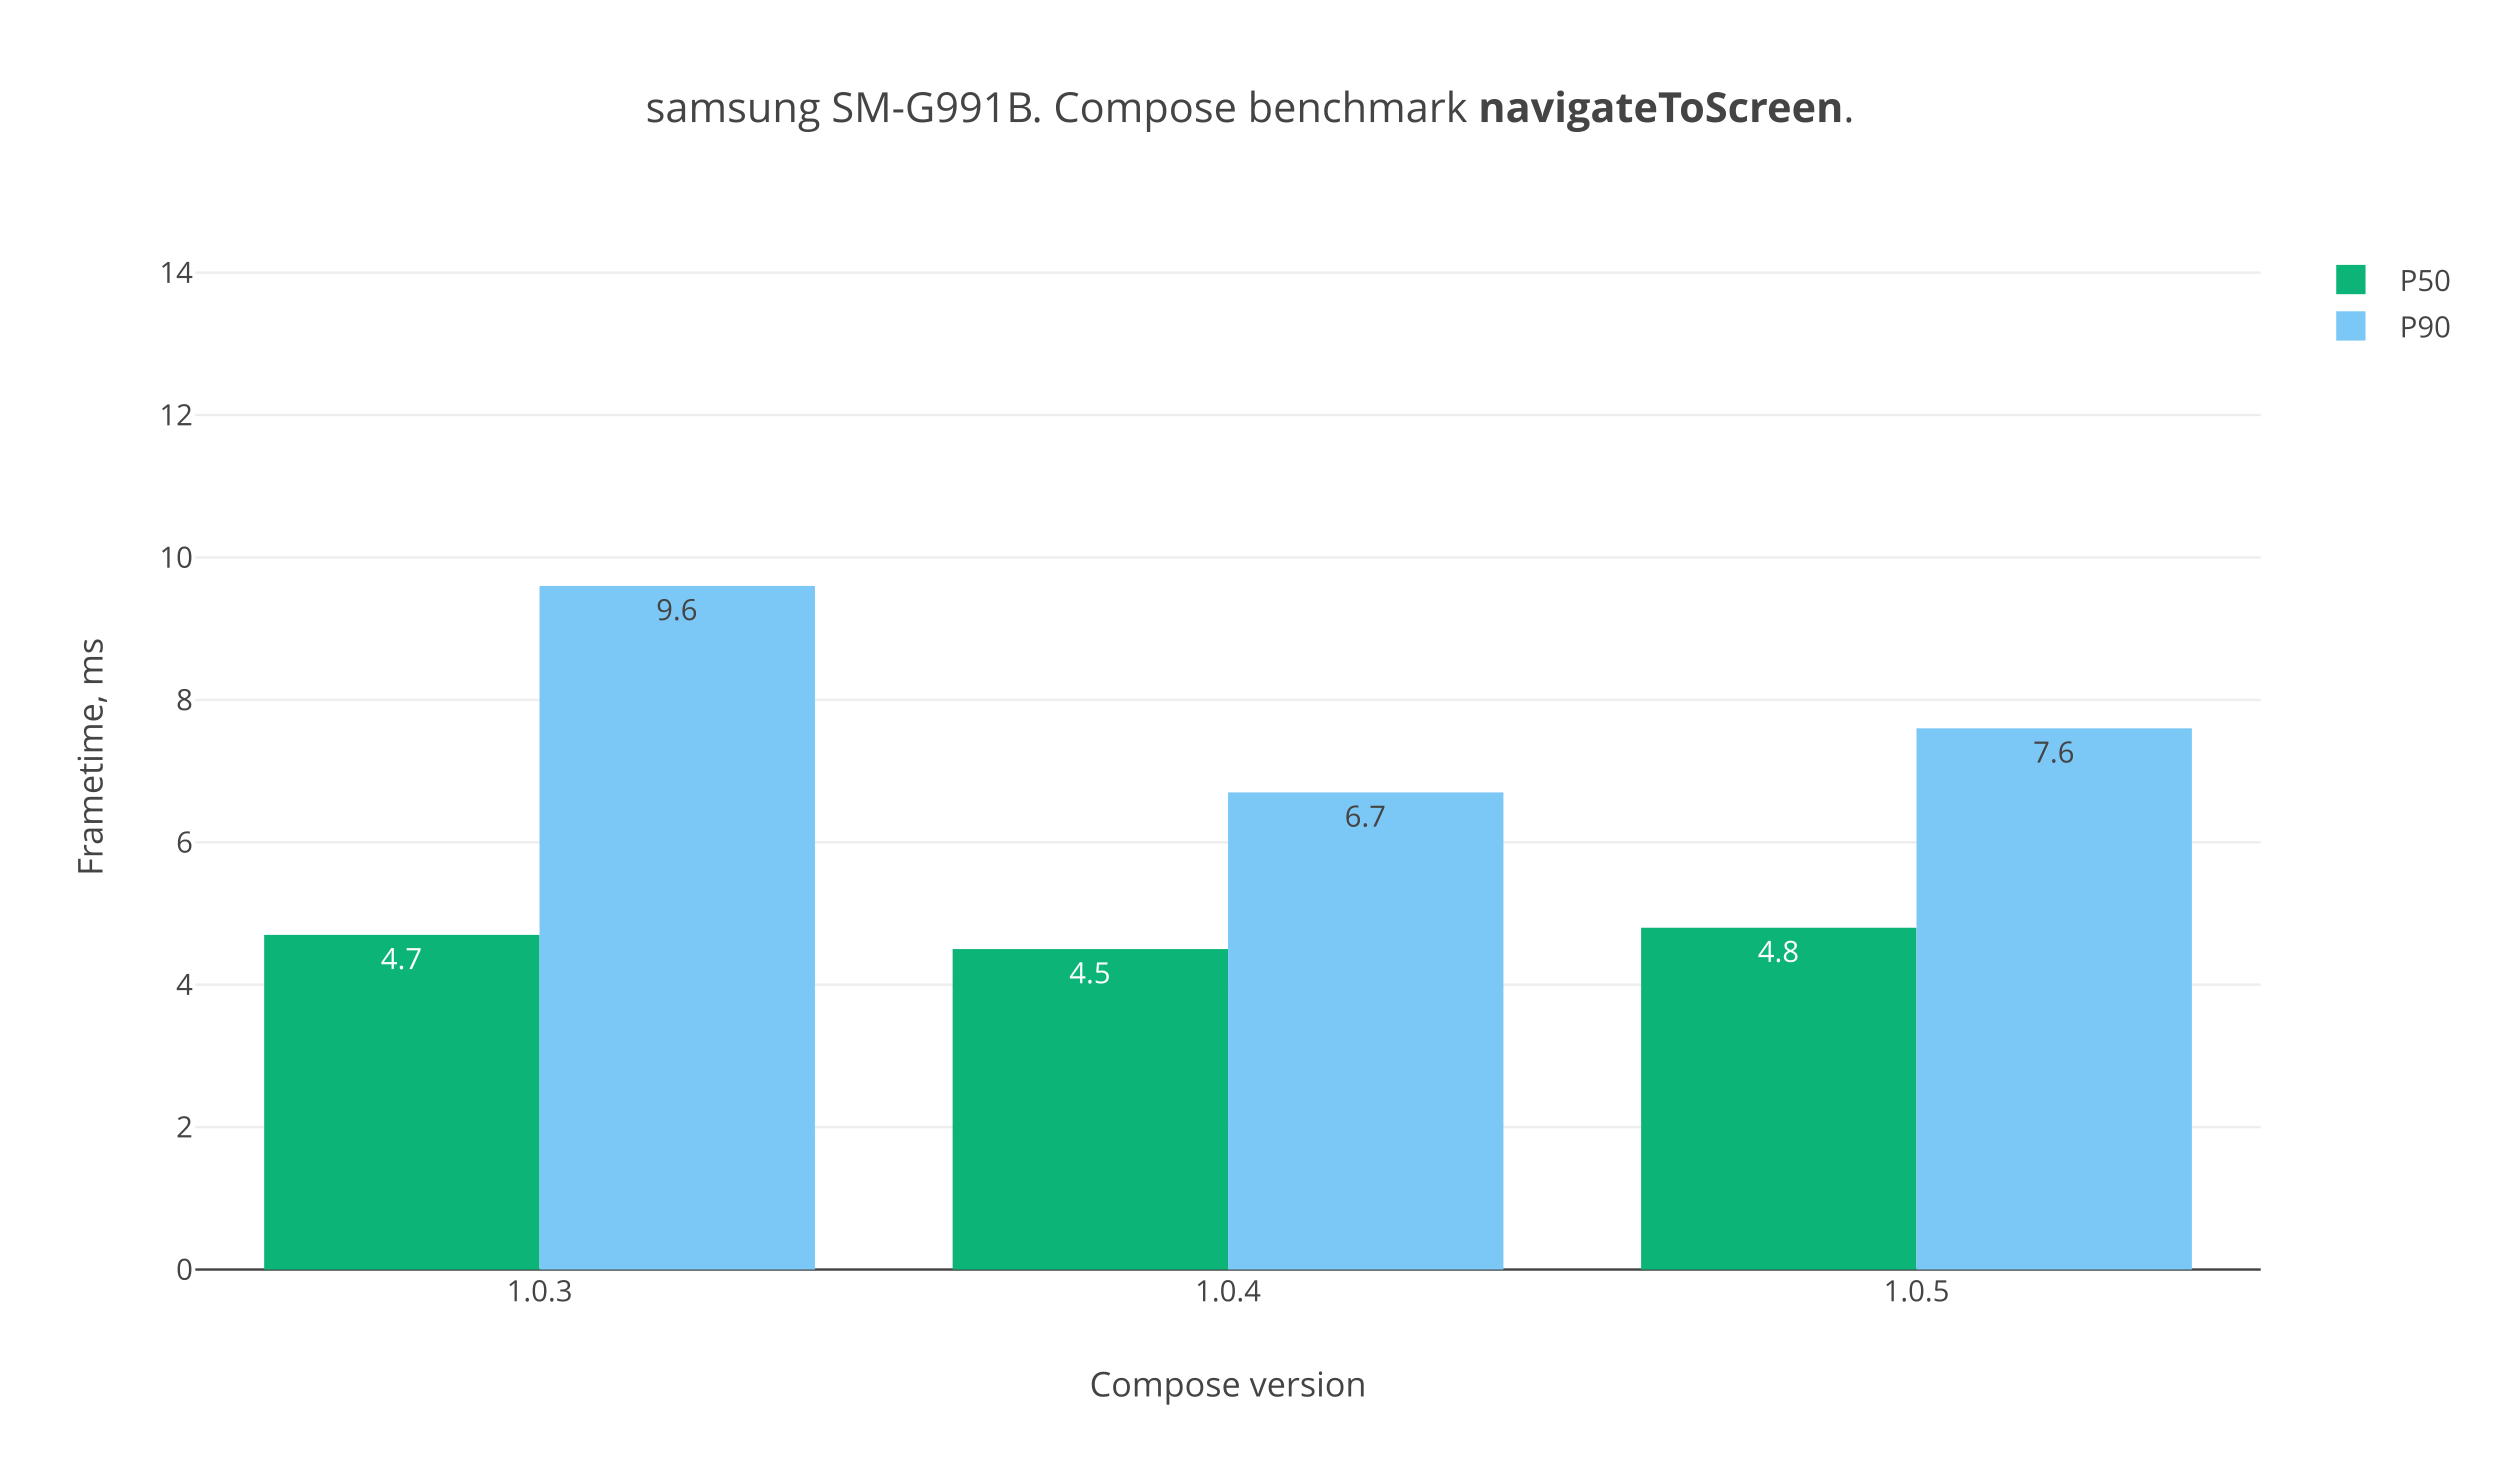
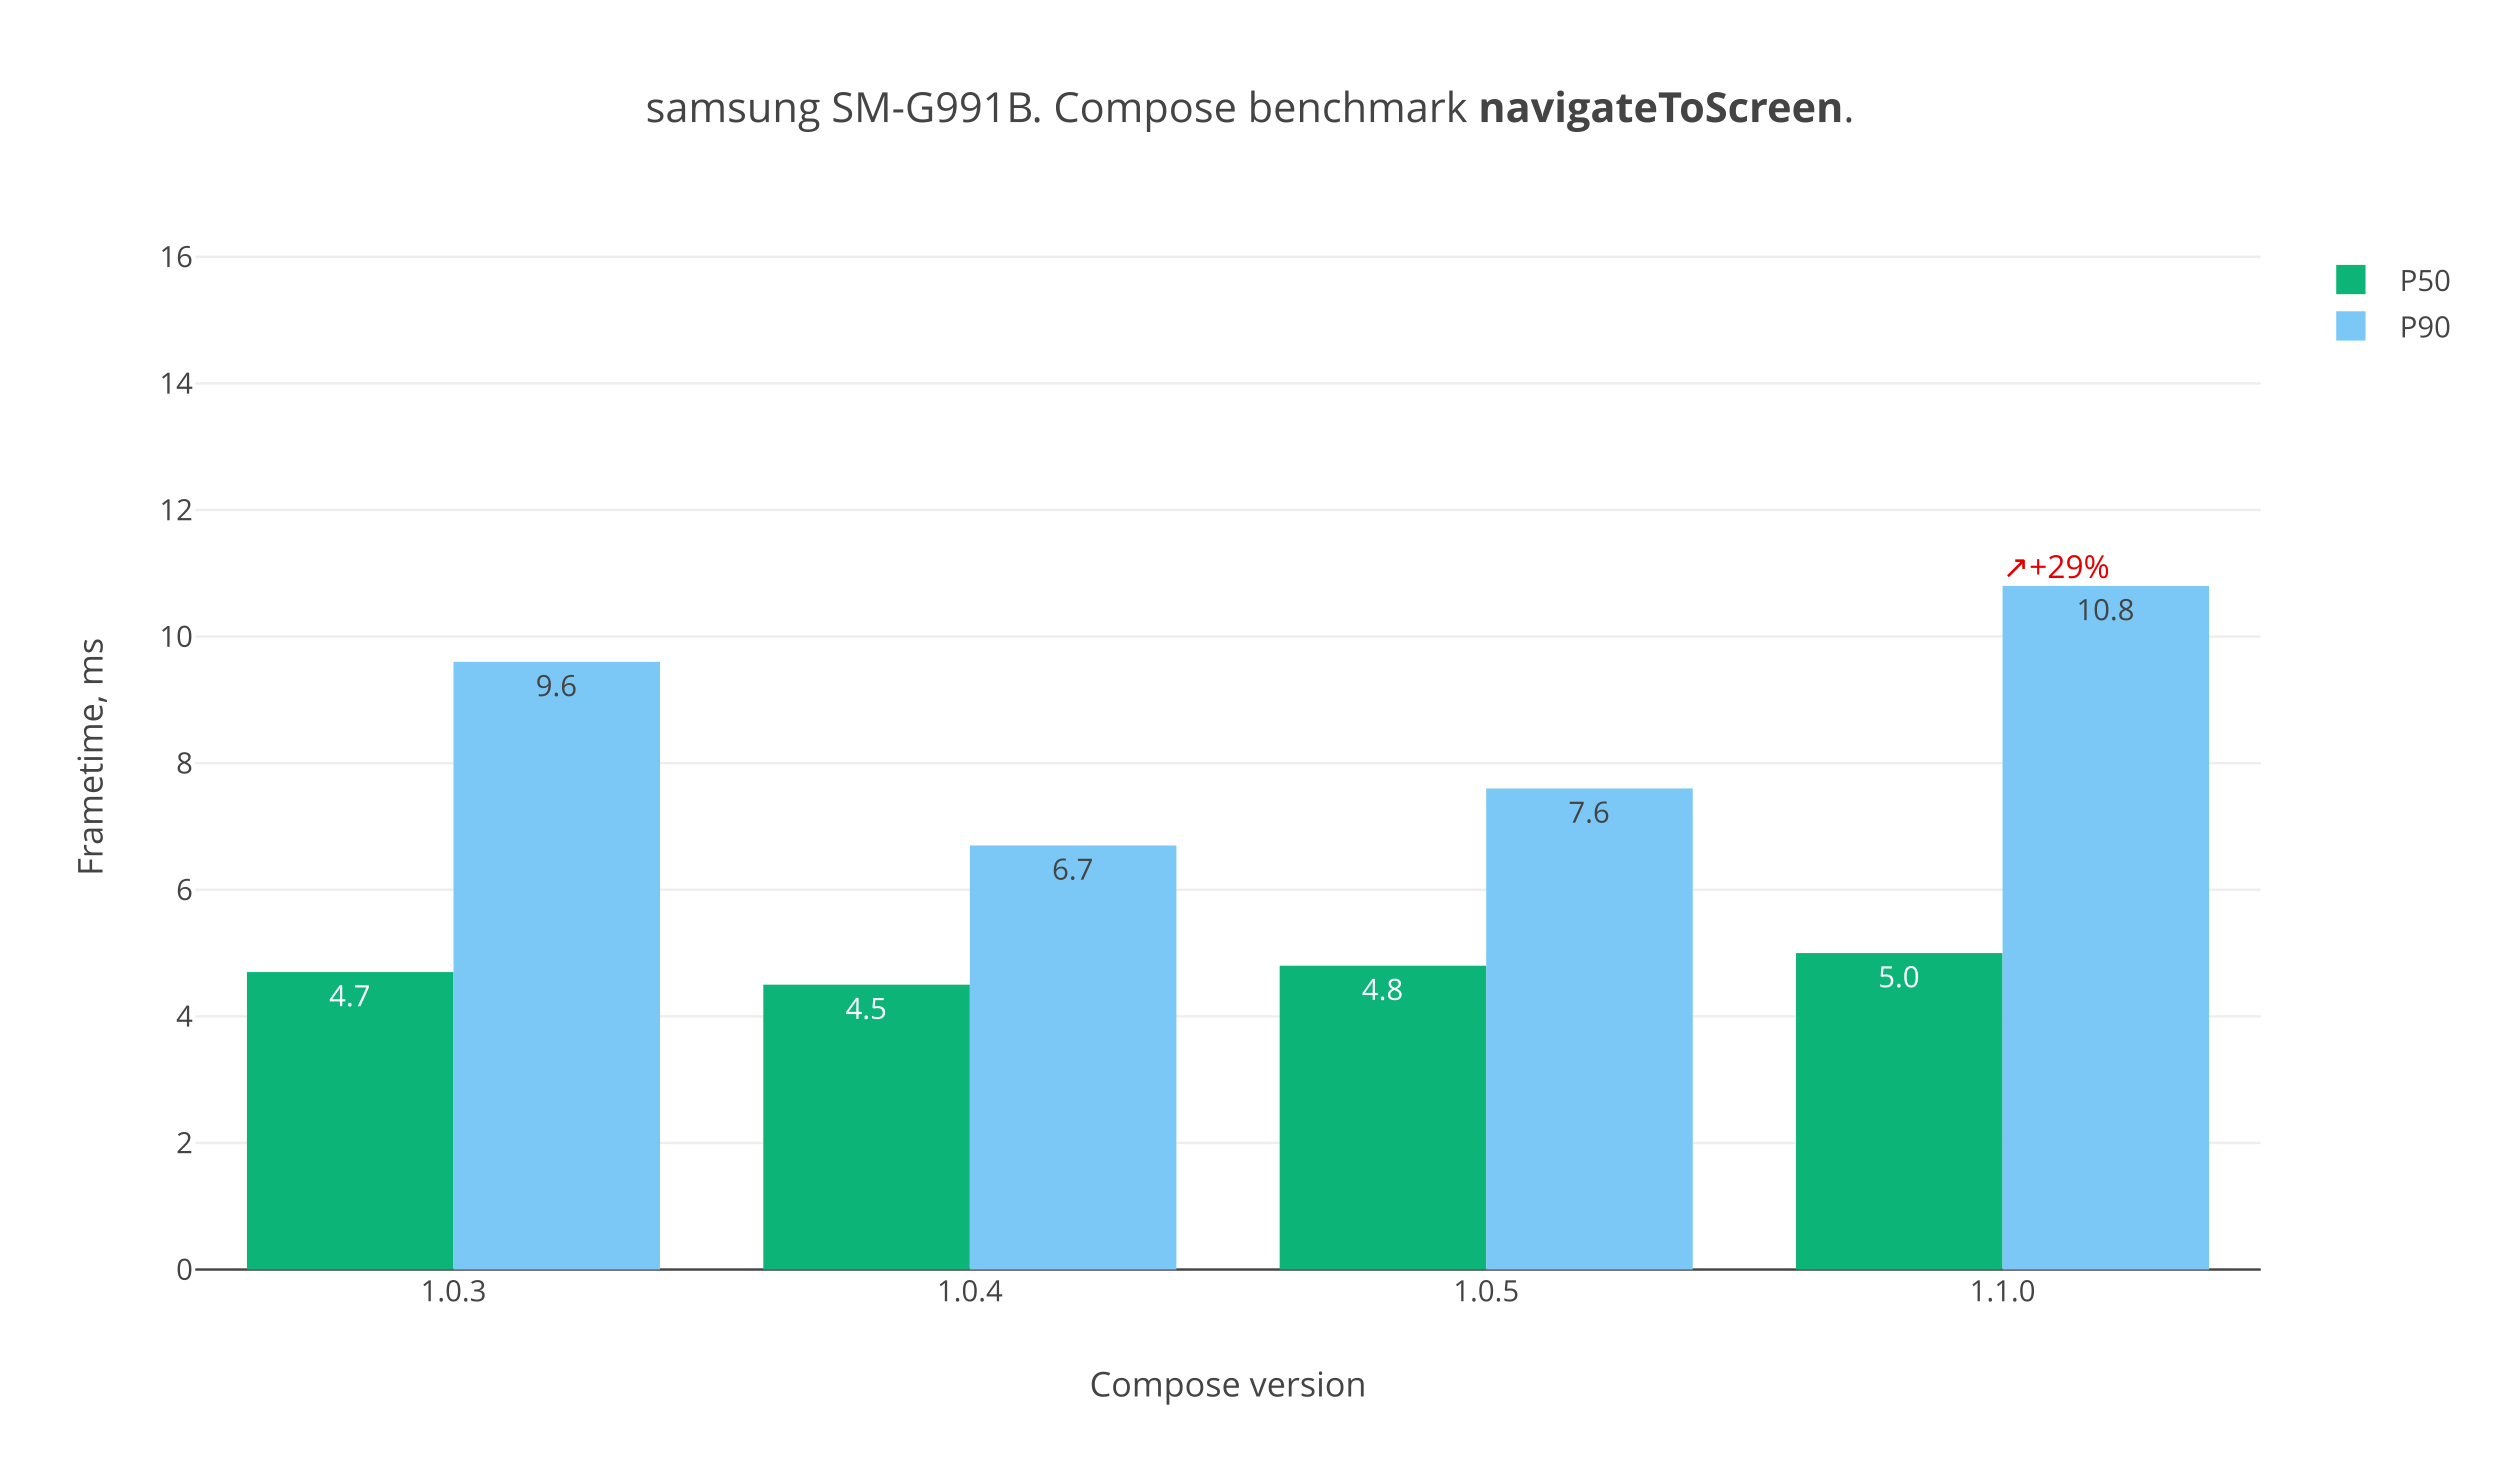
<svg xmlns="http://www.w3.org/2000/svg" class="main-svg" width="1024" height="600" style="" viewBox="0 0 1024 600">
  <rect x="0" y="0" width="1024" height="600" style="fill: rgb(255, 255, 255); fill-opacity: 1;" />
-   <defs id="defs-09679b">
+   <defs id="defs-f7fed3">
    <g class="clips">
-       <clipPath id="clip09679bxyplot" class="plotclip">
+       <clipPath id="clipf7fed3xyplot" class="plotclip">
        <rect width="846" height="420" />
      </clipPath>
-       <clipPath class="axesclip" id="clip09679bx">
+       <clipPath class="axesclip" id="clipf7fed3x">
        <rect x="80" y="0" width="846" height="600" />
      </clipPath>
-       <clipPath class="axesclip" id="clip09679by">
+       <clipPath class="axesclip" id="clipf7fed3y">
        <rect x="0" y="100" width="1024" height="420" />
      </clipPath>
-       <clipPath class="axesclip" id="clip09679bxy">
+       <clipPath class="axesclip" id="clipf7fed3xy">
        <rect x="80" y="100" width="846" height="420" />
      </clipPath>
    </g>
    <g class="gradients" />
  </defs>
  <g class="bglayer" />
  <g class="layer-below">
    <g class="imagelayer" />
    <g class="shapelayer" />
  </g>
  <g class="cartesianlayer">
    <g class="subplot xy">
      <g class="layer-subplot">
        <g class="shapelayer" />
        <g class="imagelayer" />
      </g>
      <g class="gridlayer">
        <g class="x" />
        <g class="y">
-           <path class="ygrid crisp" transform="translate(0,461.67)" d="M80,0h846" style="stroke: rgb(238, 238, 238); stroke-opacity: 1; stroke-width: 1px;" />
-           <path class="ygrid crisp" transform="translate(0,403.33)" d="M80,0h846" style="stroke: rgb(238, 238, 238); stroke-opacity: 1; stroke-width: 1px;" />
-           <path class="ygrid crisp" transform="translate(0,345)" d="M80,0h846" style="stroke: rgb(238, 238, 238); stroke-opacity: 1; stroke-width: 1px;" />
-           <path class="ygrid crisp" transform="translate(0,286.67)" d="M80,0h846" style="stroke: rgb(238, 238, 238); stroke-opacity: 1; stroke-width: 1px;" />
-           <path class="ygrid crisp" transform="translate(0,228.33)" d="M80,0h846" style="stroke: rgb(238, 238, 238); stroke-opacity: 1; stroke-width: 1px;" />
-           <path class="ygrid crisp" transform="translate(0,170)" d="M80,0h846" style="stroke: rgb(238, 238, 238); stroke-opacity: 1; stroke-width: 1px;" />
-           <path class="ygrid crisp" transform="translate(0,111.67)" d="M80,0h846" style="stroke: rgb(238, 238, 238); stroke-opacity: 1; stroke-width: 1px;" />
+           <path class="ygrid crisp" transform="translate(0,468.15)" d="M80,0h846" style="stroke: rgb(238, 238, 238); stroke-opacity: 1; stroke-width: 1px;" />
+           <path class="ygrid crisp" transform="translate(0,416.3)" d="M80,0h846" style="stroke: rgb(238, 238, 238); stroke-opacity: 1; stroke-width: 1px;" />
+           <path class="ygrid crisp" transform="translate(0,364.44)" d="M80,0h846" style="stroke: rgb(238, 238, 238); stroke-opacity: 1; stroke-width: 1px;" />
+           <path class="ygrid crisp" transform="translate(0,312.59)" d="M80,0h846" style="stroke: rgb(238, 238, 238); stroke-opacity: 1; stroke-width: 1px;" />
+           <path class="ygrid crisp" transform="translate(0,260.74)" d="M80,0h846" style="stroke: rgb(238, 238, 238); stroke-opacity: 1; stroke-width: 1px;" />
+           <path class="ygrid crisp" transform="translate(0,208.89)" d="M80,0h846" style="stroke: rgb(238, 238, 238); stroke-opacity: 1; stroke-width: 1px;" />
+           <path class="ygrid crisp" transform="translate(0,157.04)" d="M80,0h846" style="stroke: rgb(238, 238, 238); stroke-opacity: 1; stroke-width: 1px;" />
+           <path class="ygrid crisp" transform="translate(0,105.19)" d="M80,0h846" style="stroke: rgb(238, 238, 238); stroke-opacity: 1; stroke-width: 1px;" />
        </g>
      </g>
      <g class="zerolinelayer">
        <path class="yzl zl crisp" transform="translate(0,520)" d="M80,0h846" style="stroke: rgb(68, 68, 68); stroke-opacity: 1; stroke-width: 1px;" />
      </g>
      <path class="xlines-below" />
      <path class="ylines-below" />
      <g class="overlines-below" />
      <g class="xaxislayer-below" />
      <g class="yaxislayer-below" />
      <g class="overaxes-below" />
-       <g class="plot" transform="translate(80,100)" clip-path="url('#clip09679bxyplot')">
+       <g class="plot" transform="translate(80,100)" clip-path="url('#clipf7fed3xyplot')">
        <g class="barlayer mlayer">
          <g class="trace bars" style="opacity: 1;">
            <g class="points">
              <g class="point">
-                 <path d="M28.2,420V282.92H141V420Z" style="vector-effect: non-scaling-stroke; opacity: 1; stroke-width: 0px; fill: rgb(12, 181, 119); fill-opacity: 1;" />
-                 <text class="bartext bartext-inside" text-anchor="middle" data-notex="1" x="0" y="0" style="font-family: 'Open Sans', verdana, arial, sans-serif; font-size: 12px; fill: rgb(255, 255, 255); fill-opacity: 1; white-space: pre;" transform="translate(84.43594,296.92)">4.7</text>
-               </g>
-               <g class="point">
-                 <path d="M310.2,420V288.75H423V420Z" style="vector-effect: non-scaling-stroke; opacity: 1; stroke-width: 0px; fill: rgb(12, 181, 119); fill-opacity: 1;" />
-                 <text class="bartext bartext-inside" text-anchor="middle" data-notex="1" x="0" y="0" style="font-family: 'Open Sans', verdana, arial, sans-serif; font-size: 12px; fill: rgb(255, 255, 255); fill-opacity: 1; white-space: pre;" transform="translate(366.4359,302.75)">4.5</text>
-               </g>
-               <g class="point">
-                 <path d="M592.2,420V280H705V420Z" style="vector-effect: non-scaling-stroke; opacity: 1; stroke-width: 0px; fill: rgb(12, 181, 119); fill-opacity: 1;" />
-                 <text class="bartext bartext-inside" text-anchor="middle" data-notex="1" x="0" y="0" style="font-family: 'Open Sans', verdana, arial, sans-serif; font-size: 12px; fill: rgb(255, 255, 255); fill-opacity: 1; white-space: pre;" transform="translate(648.4359,294)">4.8</text>
+                 <path d="M21.15,420V298.15H105.75V420Z" style="vector-effect: non-scaling-stroke; opacity: 1; stroke-width: 0px; fill: rgb(12, 181, 119); fill-opacity: 1;" />
+                 <text class="bartext bartext-inside" text-anchor="middle" data-notex="1" x="0" y="0" style="font-family: 'Open Sans', verdana, arial, sans-serif; font-size: 12px; fill: rgb(255, 255, 255); fill-opacity: 1; white-space: pre;" transform="translate(63.28594,312.15)">4.7</text>
+               </g>
+               <g class="point">
+                 <path d="M232.65,420V303.33H317.25V420Z" style="vector-effect: non-scaling-stroke; opacity: 1; stroke-width: 0px; fill: rgb(12, 181, 119); fill-opacity: 1;" />
+                 <text class="bartext bartext-inside" text-anchor="middle" data-notex="1" x="0" y="0" style="font-family: 'Open Sans', verdana, arial, sans-serif; font-size: 12px; fill: rgb(255, 255, 255); fill-opacity: 1; white-space: pre;" transform="translate(274.7859,317.33)">4.5</text>
+               </g>
+               <g class="point">
+                 <path d="M444.15,420V295.56H528.75V420Z" style="vector-effect: non-scaling-stroke; opacity: 1; stroke-width: 0px; fill: rgb(12, 181, 119); fill-opacity: 1;" />
+                 <text class="bartext bartext-inside" text-anchor="middle" data-notex="1" x="0" y="0" style="font-family: 'Open Sans', verdana, arial, sans-serif; font-size: 12px; fill: rgb(255, 255, 255); fill-opacity: 1; white-space: pre;" transform="translate(486.2859,309.56)">4.8</text>
+               </g>
+               <g class="point">
+                 <path d="M655.65,420V290.37H740.25V420Z" style="vector-effect: non-scaling-stroke; opacity: 1; stroke-width: 0px; fill: rgb(12, 181, 119); fill-opacity: 1;" />
+                 <text class="bartext bartext-inside" text-anchor="middle" data-notex="1" x="0" y="0" style="font-family: 'Open Sans', verdana, arial, sans-serif; font-size: 12px; fill: rgb(255, 255, 255); fill-opacity: 1; white-space: pre;" transform="translate(697.7859,304.37)">5.0</text>
              </g>
            </g>
          </g>
          <g class="trace bars" style="opacity: 1;">
            <g class="points">
              <g class="point">
-                 <path d="M141,420V140H253.8V420Z" style="vector-effect: non-scaling-stroke; opacity: 1; stroke-width: 0px; fill: rgb(123, 200, 246); fill-opacity: 1;" />
-                 <text class="bartext bartext-inside" text-anchor="middle" data-notex="1" x="0" y="0" style="font-family: 'Open Sans', verdana, arial, sans-serif; font-size: 12px; fill: rgb(68, 68, 68); fill-opacity: 1; white-space: pre;" transform="translate(197.2359,154)">9.6</text>
-               </g>
-               <g class="point">
-                 <path d="M423,420V224.58H535.8V420Z" style="vector-effect: non-scaling-stroke; opacity: 1; stroke-width: 0px; fill: rgb(123, 200, 246); fill-opacity: 1;" />
-                 <text class="bartext bartext-inside" text-anchor="middle" data-notex="1" x="0" y="0" style="font-family: 'Open Sans', verdana, arial, sans-serif; font-size: 12px; fill: rgb(68, 68, 68); fill-opacity: 1; white-space: pre;" transform="translate(479.2359,238.58)">6.7</text>
-               </g>
-               <g class="point">
-                 <path d="M705,420V198.33H817.8V420Z" style="vector-effect: non-scaling-stroke; opacity: 1; stroke-width: 0px; fill: rgb(123, 200, 246); fill-opacity: 1;" />
-                 <text class="bartext bartext-inside" text-anchor="middle" data-notex="1" x="0" y="0" style="font-family: 'Open Sans', verdana, arial, sans-serif; font-size: 12px; fill: rgb(68, 68, 68); fill-opacity: 1; white-space: pre;" transform="translate(761.2359,212.33)">7.6</text>
+                 <path d="M105.75,420V171.11H190.35V420Z" style="vector-effect: non-scaling-stroke; opacity: 1; stroke-width: 0px; fill: rgb(123, 200, 246); fill-opacity: 1;" />
+                 <text class="bartext bartext-inside" text-anchor="middle" data-notex="1" x="0" y="0" style="font-family: 'Open Sans', verdana, arial, sans-serif; font-size: 12px; fill: rgb(68, 68, 68); fill-opacity: 1; white-space: pre;" transform="translate(147.8859,185.11)">9.6</text>
+               </g>
+               <g class="point">
+                 <path d="M317.25,420V246.3H401.85V420Z" style="vector-effect: non-scaling-stroke; opacity: 1; stroke-width: 0px; fill: rgb(123, 200, 246); fill-opacity: 1;" />
+                 <text class="bartext bartext-inside" text-anchor="middle" data-notex="1" x="0" y="0" style="font-family: 'Open Sans', verdana, arial, sans-serif; font-size: 12px; fill: rgb(68, 68, 68); fill-opacity: 1; white-space: pre;" transform="translate(359.3859,260.3)">6.7</text>
+               </g>
+               <g class="point">
+                 <path d="M528.75,420V222.96H613.35V420Z" style="vector-effect: non-scaling-stroke; opacity: 1; stroke-width: 0px; fill: rgb(123, 200, 246); fill-opacity: 1;" />
+                 <text class="bartext bartext-inside" text-anchor="middle" data-notex="1" x="0" y="0" style="font-family: 'Open Sans', verdana, arial, sans-serif; font-size: 12px; fill: rgb(68, 68, 68); fill-opacity: 1; white-space: pre;" transform="translate(570.8859,236.96)">7.6</text>
+               </g>
+               <g class="point">
+                 <path d="M740.25,420V140H824.85V420Z" style="vector-effect: non-scaling-stroke; opacity: 1; stroke-width: 0px; fill: rgb(123, 200, 246); fill-opacity: 1;" />
+                 <text class="bartext bartext-inside" text-anchor="middle" data-notex="1" x="0" y="0" style="font-family: 'Open Sans', verdana, arial, sans-serif; font-size: 12px; fill: rgb(68, 68, 68); fill-opacity: 1; white-space: pre;" transform="translate(782.3859,154)">10.8</text>
              </g>
            </g>
          </g>
        </g>
        <g class="scatterlayer mlayer">
-           <g class="trace scatter trace464b1c" style="stroke-miterlimit: 2; opacity: 1;">
+           <g class="trace scatter trace83c3da" style="stroke-miterlimit: 2; opacity: 1;">
            <g class="fills" />
            <g class="errorbars" />
            <g class="lines" />
            <g class="points" />
            <g class="text">
              <g class="textpoint" />
              <g class="textpoint" />
              <g class="textpoint" />
-             </g>
-           </g>
-           <g class="trace scatter trace298418" style="stroke-miterlimit: 2; opacity: 1;">
+               <g class="textpoint" />
+             </g>
+           </g>
+           <g class="trace scatter trace6d4891" style="stroke-miterlimit: 2; opacity: 1;">
            <g class="fills" />
            <g class="errorbars" />
            <g class="lines" />
            <g class="points" />
            <g class="text">
              <g class="textpoint" />
              <g class="textpoint" />
              <g class="textpoint" />
+               <g class="textpoint" transform="translate(0,-3.25)">
+                 <text x="740.25" y="140" text-anchor="start" style="font-family: 'Open Sans', verdana, arial, sans-serif; font-size: 13px; fill: rgb(229, 0, 0); fill-opacity: 1; white-space: pre;">↗+29%</text>
+               </g>
            </g>
          </g>
        </g>
      </g>
      <g class="overplot" />
      <path class="xlines-above crisp" style="fill: none;" d="M0,0" />
      <path class="ylines-above crisp" style="fill: none;" d="M0,0" />
      <g class="overlines-above" />
      <g class="xaxislayer-above">
        <g class="xtick">
-           <text text-anchor="middle" x="0" y="533" transform="translate(221,0)" style="font-family: 'Open Sans', verdana, arial, sans-serif; font-size: 12px; fill: rgb(68, 68, 68); fill-opacity: 1; white-space: pre;">1.0.3</text>
-         </g>
-         <g class="xtick">
-           <text text-anchor="middle" x="0" y="533" transform="translate(503,0)" style="font-family: 'Open Sans', verdana, arial, sans-serif; font-size: 12px; fill: rgb(68, 68, 68); fill-opacity: 1; white-space: pre;">1.0.4</text>
-         </g>
-         <g class="xtick">
-           <text text-anchor="middle" x="0" y="533" transform="translate(785,0)" style="font-family: 'Open Sans', verdana, arial, sans-serif; font-size: 12px; fill: rgb(68, 68, 68); fill-opacity: 1; white-space: pre;">1.0.5</text>
+           <text text-anchor="middle" x="0" y="533" transform="translate(185.75,0)" style="font-family: 'Open Sans', verdana, arial, sans-serif; font-size: 12px; fill: rgb(68, 68, 68); fill-opacity: 1; white-space: pre;">1.0.3</text>
+         </g>
+         <g class="xtick">
+           <text text-anchor="middle" x="0" y="533" transform="translate(397.25,0)" style="font-family: 'Open Sans', verdana, arial, sans-serif; font-size: 12px; fill: rgb(68, 68, 68); fill-opacity: 1; white-space: pre;">1.0.4</text>
+         </g>
+         <g class="xtick">
+           <text text-anchor="middle" x="0" y="533" transform="translate(608.75,0)" style="font-family: 'Open Sans', verdana, arial, sans-serif; font-size: 12px; fill: rgb(68, 68, 68); fill-opacity: 1; white-space: pre;">1.0.5</text>
+         </g>
+         <g class="xtick">
+           <text text-anchor="middle" x="0" y="533" transform="translate(820.25,0)" style="font-family: 'Open Sans', verdana, arial, sans-serif; font-size: 12px; fill: rgb(68, 68, 68); fill-opacity: 1; white-space: pre;">1.1.0</text>
        </g>
      </g>
      <g class="yaxislayer-above">
        <g class="ytick">
          <text text-anchor="end" x="79" y="4.2" transform="translate(0,520)" style="font-family: 'Open Sans', verdana, arial, sans-serif; font-size: 12px; fill: rgb(68, 68, 68); fill-opacity: 1; white-space: pre;">0</text>
        </g>
        <g class="ytick">
-           <text text-anchor="end" x="79" y="4.2" transform="translate(0,461.67)" style="font-family: 'Open Sans', verdana, arial, sans-serif; font-size: 12px; fill: rgb(68, 68, 68); fill-opacity: 1; white-space: pre;">2</text>
-         </g>
-         <g class="ytick">
-           <text text-anchor="end" x="79" y="4.2" transform="translate(0,403.33)" style="font-family: 'Open Sans', verdana, arial, sans-serif; font-size: 12px; fill: rgb(68, 68, 68); fill-opacity: 1; white-space: pre;">4</text>
-         </g>
-         <g class="ytick">
-           <text text-anchor="end" x="79" y="4.2" transform="translate(0,345)" style="font-family: 'Open Sans', verdana, arial, sans-serif; font-size: 12px; fill: rgb(68, 68, 68); fill-opacity: 1; white-space: pre;">6</text>
-         </g>
-         <g class="ytick">
-           <text text-anchor="end" x="79" y="4.2" transform="translate(0,286.67)" style="font-family: 'Open Sans', verdana, arial, sans-serif; font-size: 12px; fill: rgb(68, 68, 68); fill-opacity: 1; white-space: pre;">8</text>
-         </g>
-         <g class="ytick">
-           <text text-anchor="end" x="79" y="4.2" transform="translate(0,228.33)" style="font-family: 'Open Sans', verdana, arial, sans-serif; font-size: 12px; fill: rgb(68, 68, 68); fill-opacity: 1; white-space: pre;">10</text>
-         </g>
-         <g class="ytick">
-           <text text-anchor="end" x="79" y="4.2" transform="translate(0,170)" style="font-family: 'Open Sans', verdana, arial, sans-serif; font-size: 12px; fill: rgb(68, 68, 68); fill-opacity: 1; white-space: pre;">12</text>
-         </g>
-         <g class="ytick">
-           <text text-anchor="end" x="79" y="4.2" transform="translate(0,111.67)" style="font-family: 'Open Sans', verdana, arial, sans-serif; font-size: 12px; fill: rgb(68, 68, 68); fill-opacity: 1; white-space: pre;">14</text>
+           <text text-anchor="end" x="79" y="4.2" transform="translate(0,468.15)" style="font-family: 'Open Sans', verdana, arial, sans-serif; font-size: 12px; fill: rgb(68, 68, 68); fill-opacity: 1; white-space: pre;">2</text>
+         </g>
+         <g class="ytick">
+           <text text-anchor="end" x="79" y="4.2" transform="translate(0,416.3)" style="font-family: 'Open Sans', verdana, arial, sans-serif; font-size: 12px; fill: rgb(68, 68, 68); fill-opacity: 1; white-space: pre;">4</text>
+         </g>
+         <g class="ytick">
+           <text text-anchor="end" x="79" y="4.2" transform="translate(0,364.44)" style="font-family: 'Open Sans', verdana, arial, sans-serif; font-size: 12px; fill: rgb(68, 68, 68); fill-opacity: 1; white-space: pre;">6</text>
+         </g>
+         <g class="ytick">
+           <text text-anchor="end" x="79" y="4.2" transform="translate(0,312.59)" style="font-family: 'Open Sans', verdana, arial, sans-serif; font-size: 12px; fill: rgb(68, 68, 68); fill-opacity: 1; white-space: pre;">8</text>
+         </g>
+         <g class="ytick">
+           <text text-anchor="end" x="79" y="4.2" transform="translate(0,260.74)" style="font-family: 'Open Sans', verdana, arial, sans-serif; font-size: 12px; fill: rgb(68, 68, 68); fill-opacity: 1; white-space: pre;">10</text>
+         </g>
+         <g class="ytick">
+           <text text-anchor="end" x="79" y="4.2" transform="translate(0,208.89)" style="font-family: 'Open Sans', verdana, arial, sans-serif; font-size: 12px; fill: rgb(68, 68, 68); fill-opacity: 1; white-space: pre;">12</text>
+         </g>
+         <g class="ytick">
+           <text text-anchor="end" x="79" y="4.2" transform="translate(0,157.04)" style="font-family: 'Open Sans', verdana, arial, sans-serif; font-size: 12px; fill: rgb(68, 68, 68); fill-opacity: 1; white-space: pre;">14</text>
+         </g>
+         <g class="ytick">
+           <text text-anchor="end" x="79" y="4.2" transform="translate(0,105.19)" style="font-family: 'Open Sans', verdana, arial, sans-serif; font-size: 12px; fill: rgb(68, 68, 68); fill-opacity: 1; white-space: pre;">16</text>
        </g>
      </g>
      <g class="overaxes-above" />
    </g>
  </g>
  <g class="polarlayer" />
  <g class="ternarylayer" />
  <g class="geolayer" />
  <g class="funnelarealayer" />
  <g class="pielayer" />
  <g class="treemaplayer" />
  <g class="sunburstlayer" />
  <g class="glimages" />
-   <defs id="topdefs-09679b">
+   <defs id="topdefs-f7fed3">
    <g class="clips" />
-     <clipPath id="legend09679b">
+     <clipPath id="legendf7fed3">
      <rect width="69" height="48" x="0" y="0" />
    </clipPath>
  </defs>
  <g class="layer-above">
    <g class="imagelayer" />
    <g class="shapelayer" />
  </g>
  <g class="infolayer">
    <g class="legend" pointer-events="all" transform="translate(942.92,100)">
      <rect class="bg" shape-rendering="crispEdges" style="stroke: rgb(68, 68, 68); stroke-opacity: 1; fill: rgb(255, 255, 255); fill-opacity: 1; stroke-width: 0px;" width="69" height="48" x="0" y="0" />
-       <g class="scrollbox" transform="" clip-path="url('#legend09679b')">
+       <g class="scrollbox" transform="" clip-path="url('#legendf7fed3')">
        <g class="groups">
          <g class="traces" style="opacity: 1;" transform="translate(0,14.5)">
            <text class="legendtext" text-anchor="start" x="40" y="4.68" style="font-family: 'Open Sans', verdana, arial, sans-serif; font-size: 12px; fill: rgb(68, 68, 68); fill-opacity: 1; white-space: pre;">P50</text>
            <g class="layers" style="opacity: 1;">
              <g class="legendfill" />
              <g class="legendlines" />
              <g class="legendsymbols">
                <g class="legendpoints">
                  <path class="legendundefined" d="M6,6H-6V-6H6Z" transform="translate(20,0)" style="stroke-width: 0px; fill: rgb(12, 181, 119); fill-opacity: 1;" />
                </g>
              </g>
            </g>
            <rect class="legendtoggle" x="0" y="-9.5" width="63.688" height="19" style="fill: rgb(0, 0, 0); fill-opacity: 0;" />
          </g>
          <g class="traces" style="opacity: 1;" transform="translate(0,33.5)">
            <text class="legendtext" text-anchor="start" x="40" y="4.68" style="font-family: 'Open Sans', verdana, arial, sans-serif; font-size: 12px; fill: rgb(68, 68, 68); fill-opacity: 1; white-space: pre;">P90</text>
            <g class="layers" style="opacity: 1;">
              <g class="legendfill" />
              <g class="legendlines" />
              <g class="legendsymbols">
                <g class="legendpoints">
                  <path class="legendundefined" d="M6,6H-6V-6H6Z" transform="translate(20,0)" style="stroke-width: 0px; fill: rgb(123, 200, 246); fill-opacity: 1;" />
                </g>
              </g>
            </g>
            <rect class="legendtoggle" x="0" y="-9.5" width="63.688" height="19" style="fill: rgb(0, 0, 0); fill-opacity: 0;" />
          </g>
        </g>
      </g>
      <rect class="scrollbar" rx="20" ry="3" width="0" height="0" style="fill: rgb(128, 139, 164); fill-opacity: 1;" x="0" y="0" />
    </g>
    <g class="g-gtitle">
      <text class="gtitle" x="512" y="50" text-anchor="middle" dy="0em" style="font-family: 'Open Sans', verdana, arial, sans-serif; font-size: 17px; fill: rgb(68, 68, 68); opacity: 1; font-weight: normal; white-space: pre;">samsung SM-G991B. Compose benchmark <tspan style="font-weight:bold">navigateToScreen</tspan>.</text>
    </g>
    <g class="g-xtitle">
      <text class="xtitle" x="503" y="572" text-anchor="middle" style="font-family: 'Open Sans', verdana, arial, sans-serif; font-size: 14px; fill: rgb(68, 68, 68); opacity: 1; font-weight: normal; white-space: pre;">Compose version</text>
    </g>
    <g class="g-ytitle">
      <text class="ytitle" transform="rotate(-90,42,310)" x="42" y="310" text-anchor="middle" style="font-family: 'Open Sans', verdana, arial, sans-serif; font-size: 14px; fill: rgb(68, 68, 68); opacity: 1; font-weight: normal; white-space: pre;">Frametime, ms</text>
    </g>
  </g>
</svg>
